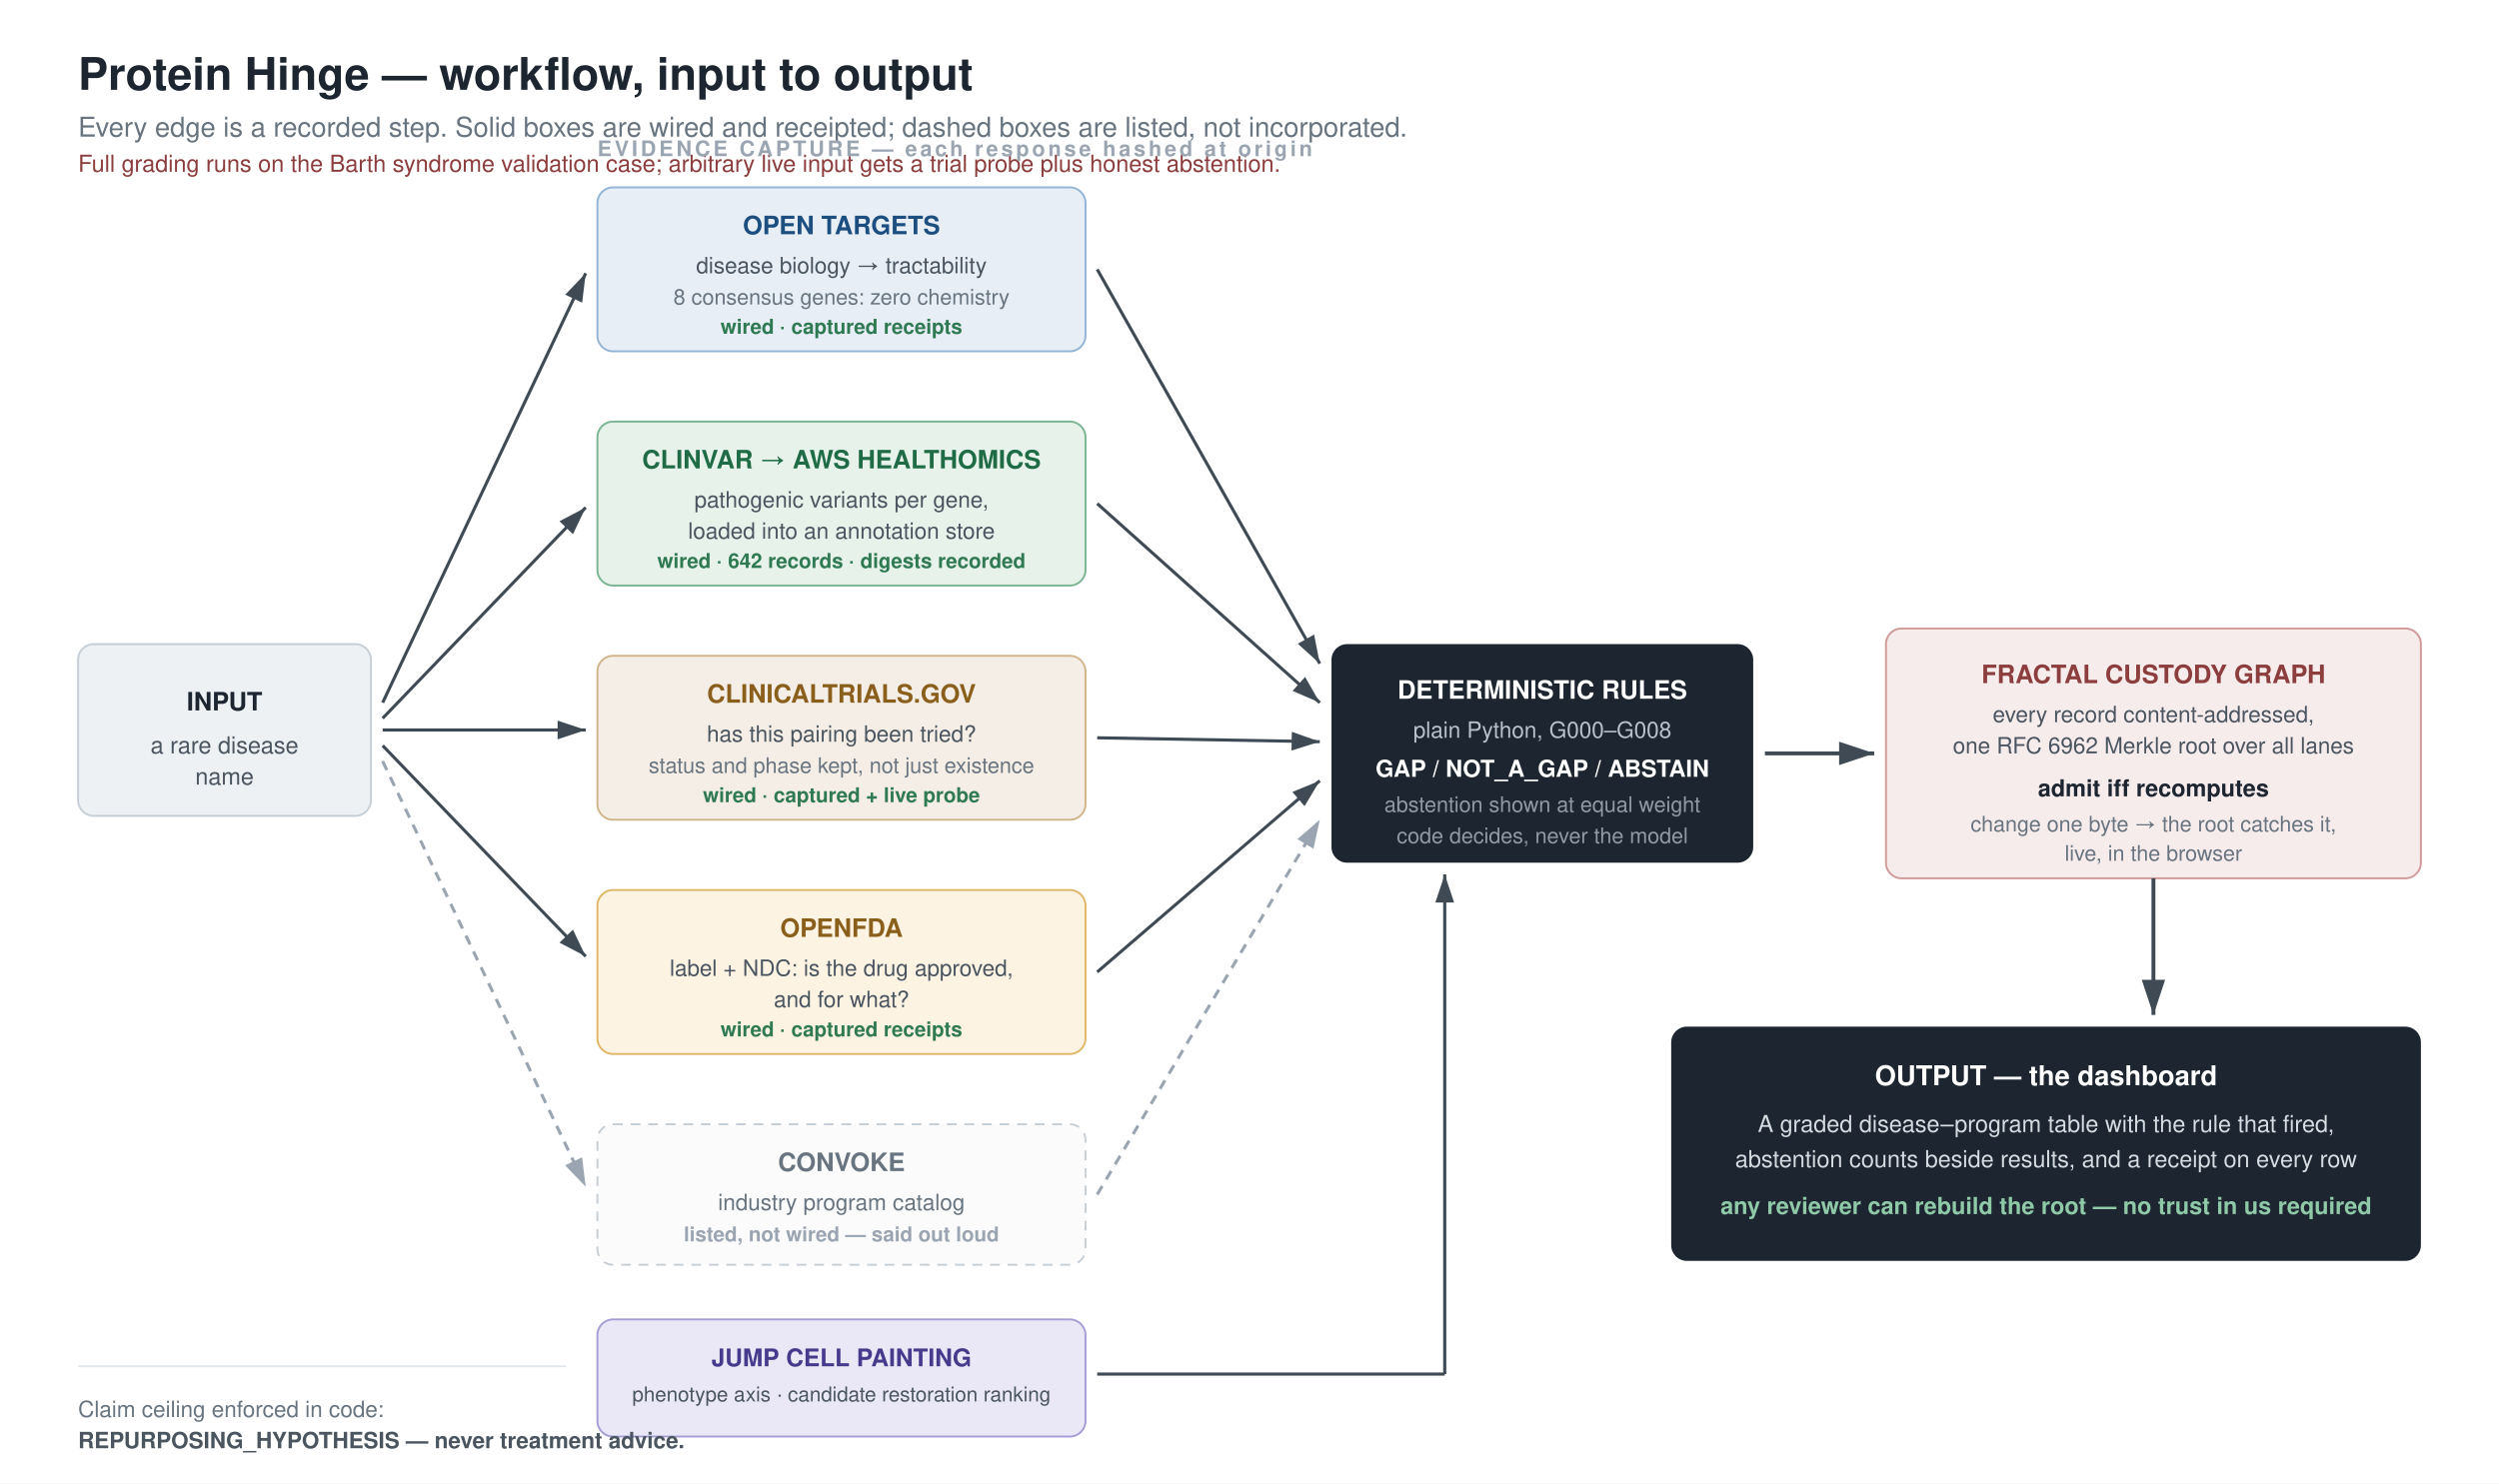
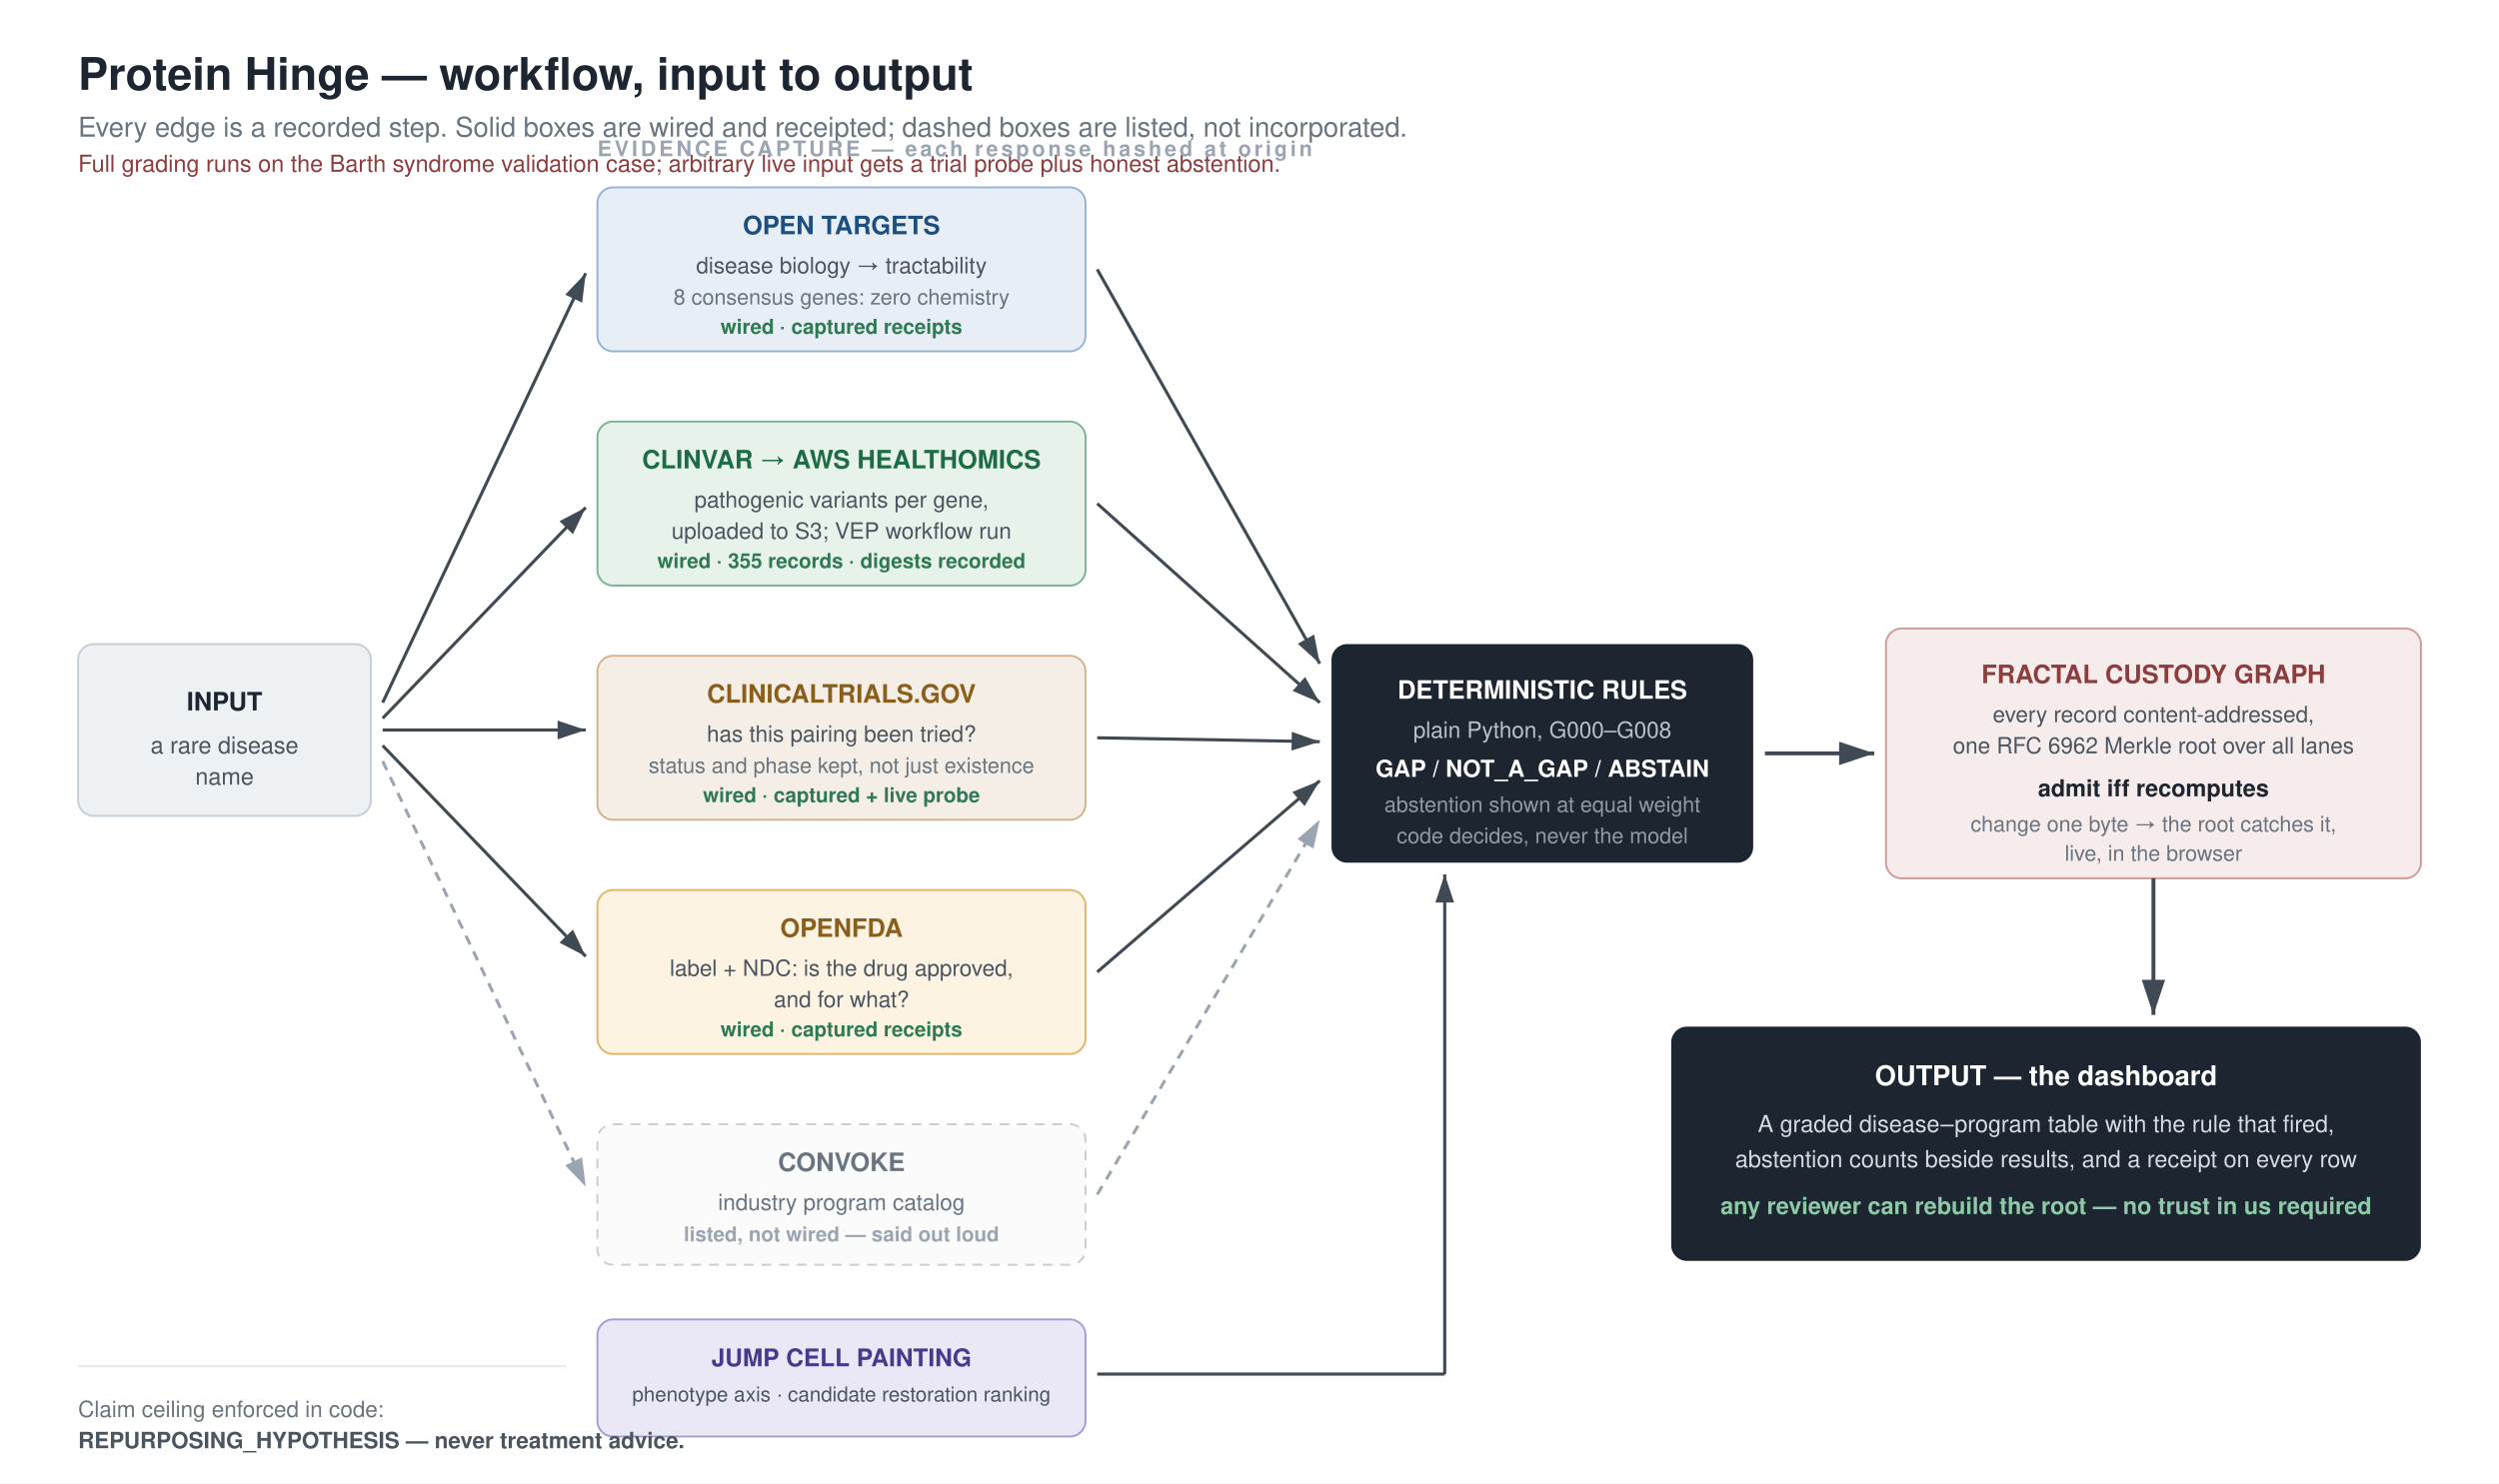
<svg xmlns="http://www.w3.org/2000/svg" viewBox="0 0 1280 760" font-family="Helvetica, Arial, sans-serif">
  <defs>
    <marker id="arw" markerWidth="10" markerHeight="10" refX="9" refY="3" orient="auto">
      <path d="M0,0 L9,3 L0,6 z" fill="#3f4a55" />
    </marker>
    <marker id="arwGray" markerWidth="10" markerHeight="10" refX="9" refY="3" orient="auto">
      <path d="M0,0 L9,3 L0,6 z" fill="#9aa5b1" />
    </marker>
  </defs>
  <rect width="1280" height="760" fill="#ffffff" />
  <text x="40" y="46" font-size="23" font-weight="700" fill="#1c2530">Protein Hinge — workflow, input to output</text>
  <text x="40" y="70" font-size="14" fill="#68747f">Every edge is a recorded step. Solid boxes are wired and receipted; dashed boxes are listed, not incorporated.</text>
  <text x="40" y="88" font-size="12" fill="#8c3d3d">Full grading runs on the Barth syndrome validation case; arbitrary live input gets a trial probe plus honest abstention.</text>
  <rect x="40" y="330" width="150" height="88" rx="8" fill="#eef1f4" stroke="#c6ced6" />
  <text x="115" y="364" font-size="13" font-weight="700" fill="#1c2530" text-anchor="middle">INPUT</text>
  <text x="115" y="386" font-size="12" fill="#4a5560" text-anchor="middle">a rare disease</text>
  <text x="115" y="402" font-size="12" fill="#4a5560" text-anchor="middle">name</text>
  <line x1="196" y1="360" x2="300" y2="140" stroke="#3f4a55" stroke-width="1.6" marker-end="url(#arw)" />
  <line x1="196" y1="368" x2="300" y2="260" stroke="#3f4a55" stroke-width="1.6" marker-end="url(#arw)" />
  <line x1="196" y1="374" x2="300" y2="374" stroke="#3f4a55" stroke-width="1.6" marker-end="url(#arw)" />
  <line x1="196" y1="382" x2="300" y2="490" stroke="#3f4a55" stroke-width="1.6" marker-end="url(#arw)" />
  <line x1="196" y1="390" x2="300" y2="608" stroke="#9aa5b1" stroke-width="1.6" stroke-dasharray="5,4" marker-end="url(#arwGray)" />
  <text x="306" y="80" font-size="11" font-weight="700" fill="#9aa5b1" letter-spacing="1.5">EVIDENCE CAPTURE — each response hashed at origin</text>
  <rect x="306" y="96" width="250" height="84" rx="8" fill="#e7eef6" stroke="#93b4d4" />
  <text x="431" y="120" font-size="13" font-weight="700" fill="#1c4e80" text-anchor="middle">OPEN TARGETS</text>
  <text x="431" y="140" font-size="11.5" fill="#4a5560" text-anchor="middle">disease biology → tractability</text>
  <text x="431" y="156" font-size="11" fill="#68747f" text-anchor="middle">8 consensus genes: zero chemistry</text>
  <text x="431" y="171" font-size="10.5" font-weight="600" fill="#2f7a52" text-anchor="middle">wired · captured receipts</text>
  <rect x="306" y="216" width="250" height="84" rx="8" fill="#e7f2ea" stroke="#7cb494" />
  <text x="431" y="240" font-size="13" font-weight="700" fill="#1e6b45" text-anchor="middle">CLINVAR → AWS HEALTHOMICS</text>
  <text x="431" y="260" font-size="11.5" fill="#4a5560" text-anchor="middle">pathogenic variants per gene,</text>
-   <text x="431" y="276" font-size="11.5" fill="#4a5560" text-anchor="middle">loaded into an annotation store</text>
-   <text x="431" y="291" font-size="10.5" font-weight="600" fill="#2f7a52" text-anchor="middle">wired · 642 records · digests recorded</text>
+   <text x="431" y="276" font-size="11.5" fill="#4a5560" text-anchor="middle">uploaded to S3; VEP workflow run</text>
+   <text x="431" y="291" font-size="10.5" font-weight="600" fill="#2f7a52" text-anchor="middle">wired · 355 records · digests recorded</text>
  <rect x="306" y="336" width="250" height="84" rx="8" fill="#f4eee6" stroke="#d0b58c" />
  <text x="431" y="360" font-size="13" font-weight="700" fill="#8a5f1c" text-anchor="middle">CLINICALTRIALS.GOV</text>
  <text x="431" y="380" font-size="11.5" fill="#4a5560" text-anchor="middle">has this pairing been tried?</text>
  <text x="431" y="396" font-size="11" fill="#68747f" text-anchor="middle">status and phase kept, not just existence</text>
  <text x="431" y="411" font-size="10.5" font-weight="600" fill="#2f7a52" text-anchor="middle">wired · captured + live probe</text>
  <rect x="306" y="456" width="250" height="84" rx="8" fill="#fdf3e3" stroke="#e0b768" />
  <text x="431" y="480" font-size="13" font-weight="700" fill="#8a5f1c" text-anchor="middle">OPENFDA</text>
  <text x="431" y="500" font-size="11.5" fill="#4a5560" text-anchor="middle">label + NDC: is the drug approved,</text>
  <text x="431" y="516" font-size="11.5" fill="#4a5560" text-anchor="middle">and for what?</text>
  <text x="431" y="531" font-size="10.5" font-weight="600" fill="#2f7a52" text-anchor="middle">wired · captured receipts</text>
  <rect x="306" y="576" width="250" height="72" rx="8" fill="#fbfbfc" stroke="#c6ced6" stroke-dasharray="5,4" />
  <text x="431" y="600" font-size="13" font-weight="700" fill="#68747f" text-anchor="middle">CONVOKE</text>
  <text x="431" y="620" font-size="11.5" fill="#68747f" text-anchor="middle">industry program catalog</text>
  <text x="431" y="636" font-size="10.5" font-weight="600" fill="#9aa5b1" text-anchor="middle">listed, not wired — said out loud</text>
  <line x1="562" y1="138" x2="676" y2="340" stroke="#3f4a55" stroke-width="1.6" marker-end="url(#arw)" />
  <line x1="562" y1="258" x2="676" y2="360" stroke="#3f4a55" stroke-width="1.6" marker-end="url(#arw)" />
  <line x1="562" y1="378" x2="676" y2="380" stroke="#3f4a55" stroke-width="1.6" marker-end="url(#arw)" />
  <line x1="562" y1="498" x2="676" y2="400" stroke="#3f4a55" stroke-width="1.6" marker-end="url(#arw)" />
  <line x1="562" y1="612" x2="676" y2="420" stroke="#9aa5b1" stroke-width="1.6" stroke-dasharray="5,4" marker-end="url(#arwGray)" />
  <rect x="306" y="676" width="250" height="60" rx="8" fill="#eae8f6" stroke="#a49ed4" />
  <text x="431" y="700" font-size="12.5" font-weight="700" fill="#453a8c" text-anchor="middle">JUMP CELL PAINTING</text>
  <text x="431" y="718" font-size="10.5" fill="#4a5560" text-anchor="middle">phenotype axis · candidate restoration ranking</text>
  <line x1="562" y1="704" x2="740" y2="704" stroke="#3f4a55" stroke-width="1.6" />
  <line x1="740" y1="704" x2="740" y2="448" stroke="#3f4a55" stroke-width="1.6" marker-end="url(#arw)" />
  <rect x="682" y="330" width="216" height="112" rx="8" fill="#1c2530" />
  <text x="790" y="358" font-size="13" font-weight="700" fill="#ffffff" text-anchor="middle">DETERMINISTIC RULES</text>
  <text x="790" y="378" font-size="11.5" fill="#b8c2cc" text-anchor="middle">plain Python, G000–G008</text>
  <text x="790" y="398" font-size="12" font-weight="600" fill="#ffffff" text-anchor="middle">GAP / NOT_A_GAP / ABSTAIN</text>
  <text x="790" y="416" font-size="11" fill="#8f9aa5" text-anchor="middle">abstention shown at equal weight</text>
  <text x="790" y="432" font-size="11" fill="#8f9aa5" text-anchor="middle">code decides, never the model</text>
  <line x1="904" y1="386" x2="960" y2="386" stroke="#3f4a55" stroke-width="2" marker-end="url(#arw)" />
  <rect x="966" y="322" width="274" height="128" rx="8" fill="#f7ecec" stroke="#d09a9a" />
  <text x="1103" y="350" font-size="13" font-weight="700" fill="#8c3d3d" text-anchor="middle">FRACTAL CUSTODY GRAPH</text>
  <text x="1103" y="370" font-size="11.5" fill="#4a5560" text-anchor="middle">every record content-addressed,</text>
  <text x="1103" y="386" font-size="11.5" fill="#4a5560" text-anchor="middle">one RFC 6962 Merkle root over all lanes</text>
  <text x="1103" y="408" font-size="12" font-weight="600" fill="#1c2530" text-anchor="middle">admit iff recomputes</text>
  <text x="1103" y="426" font-size="11" fill="#68747f" text-anchor="middle">change one byte → the root catches it,</text>
  <text x="1103" y="441" font-size="11" fill="#68747f" text-anchor="middle">live, in the browser</text>
  <line x1="1103" y1="450" x2="1103" y2="520" stroke="#3f4a55" stroke-width="2" marker-end="url(#arw)" />
  <rect x="856" y="526" width="384" height="120" rx="8" fill="#1c2530" />
  <text x="1048" y="556" font-size="14" font-weight="700" fill="#ffffff" text-anchor="middle">OUTPUT — the dashboard</text>
  <text x="1048" y="580" font-size="12" fill="#d5dbe1" text-anchor="middle">A graded disease–program table with the rule that fired,</text>
  <text x="1048" y="598" font-size="12" fill="#d5dbe1" text-anchor="middle">abstention counts beside results, and a receipt on every row</text>
  <text x="1048" y="622" font-size="12" font-weight="600" fill="#8fc9a8" text-anchor="middle">any reviewer can rebuild the root — no trust in us required</text>
  <line x1="40" y1="700" x2="290" y2="700" stroke="#e3e7eb" />
  <text x="40" y="726" font-size="11.5" fill="#68747f">Claim ceiling enforced in code:</text>
  <text x="40" y="742" font-size="11.5" font-weight="600" fill="#4a5560">REPURPOSING_HYPOTHESIS — never treatment advice.</text>
</svg>
